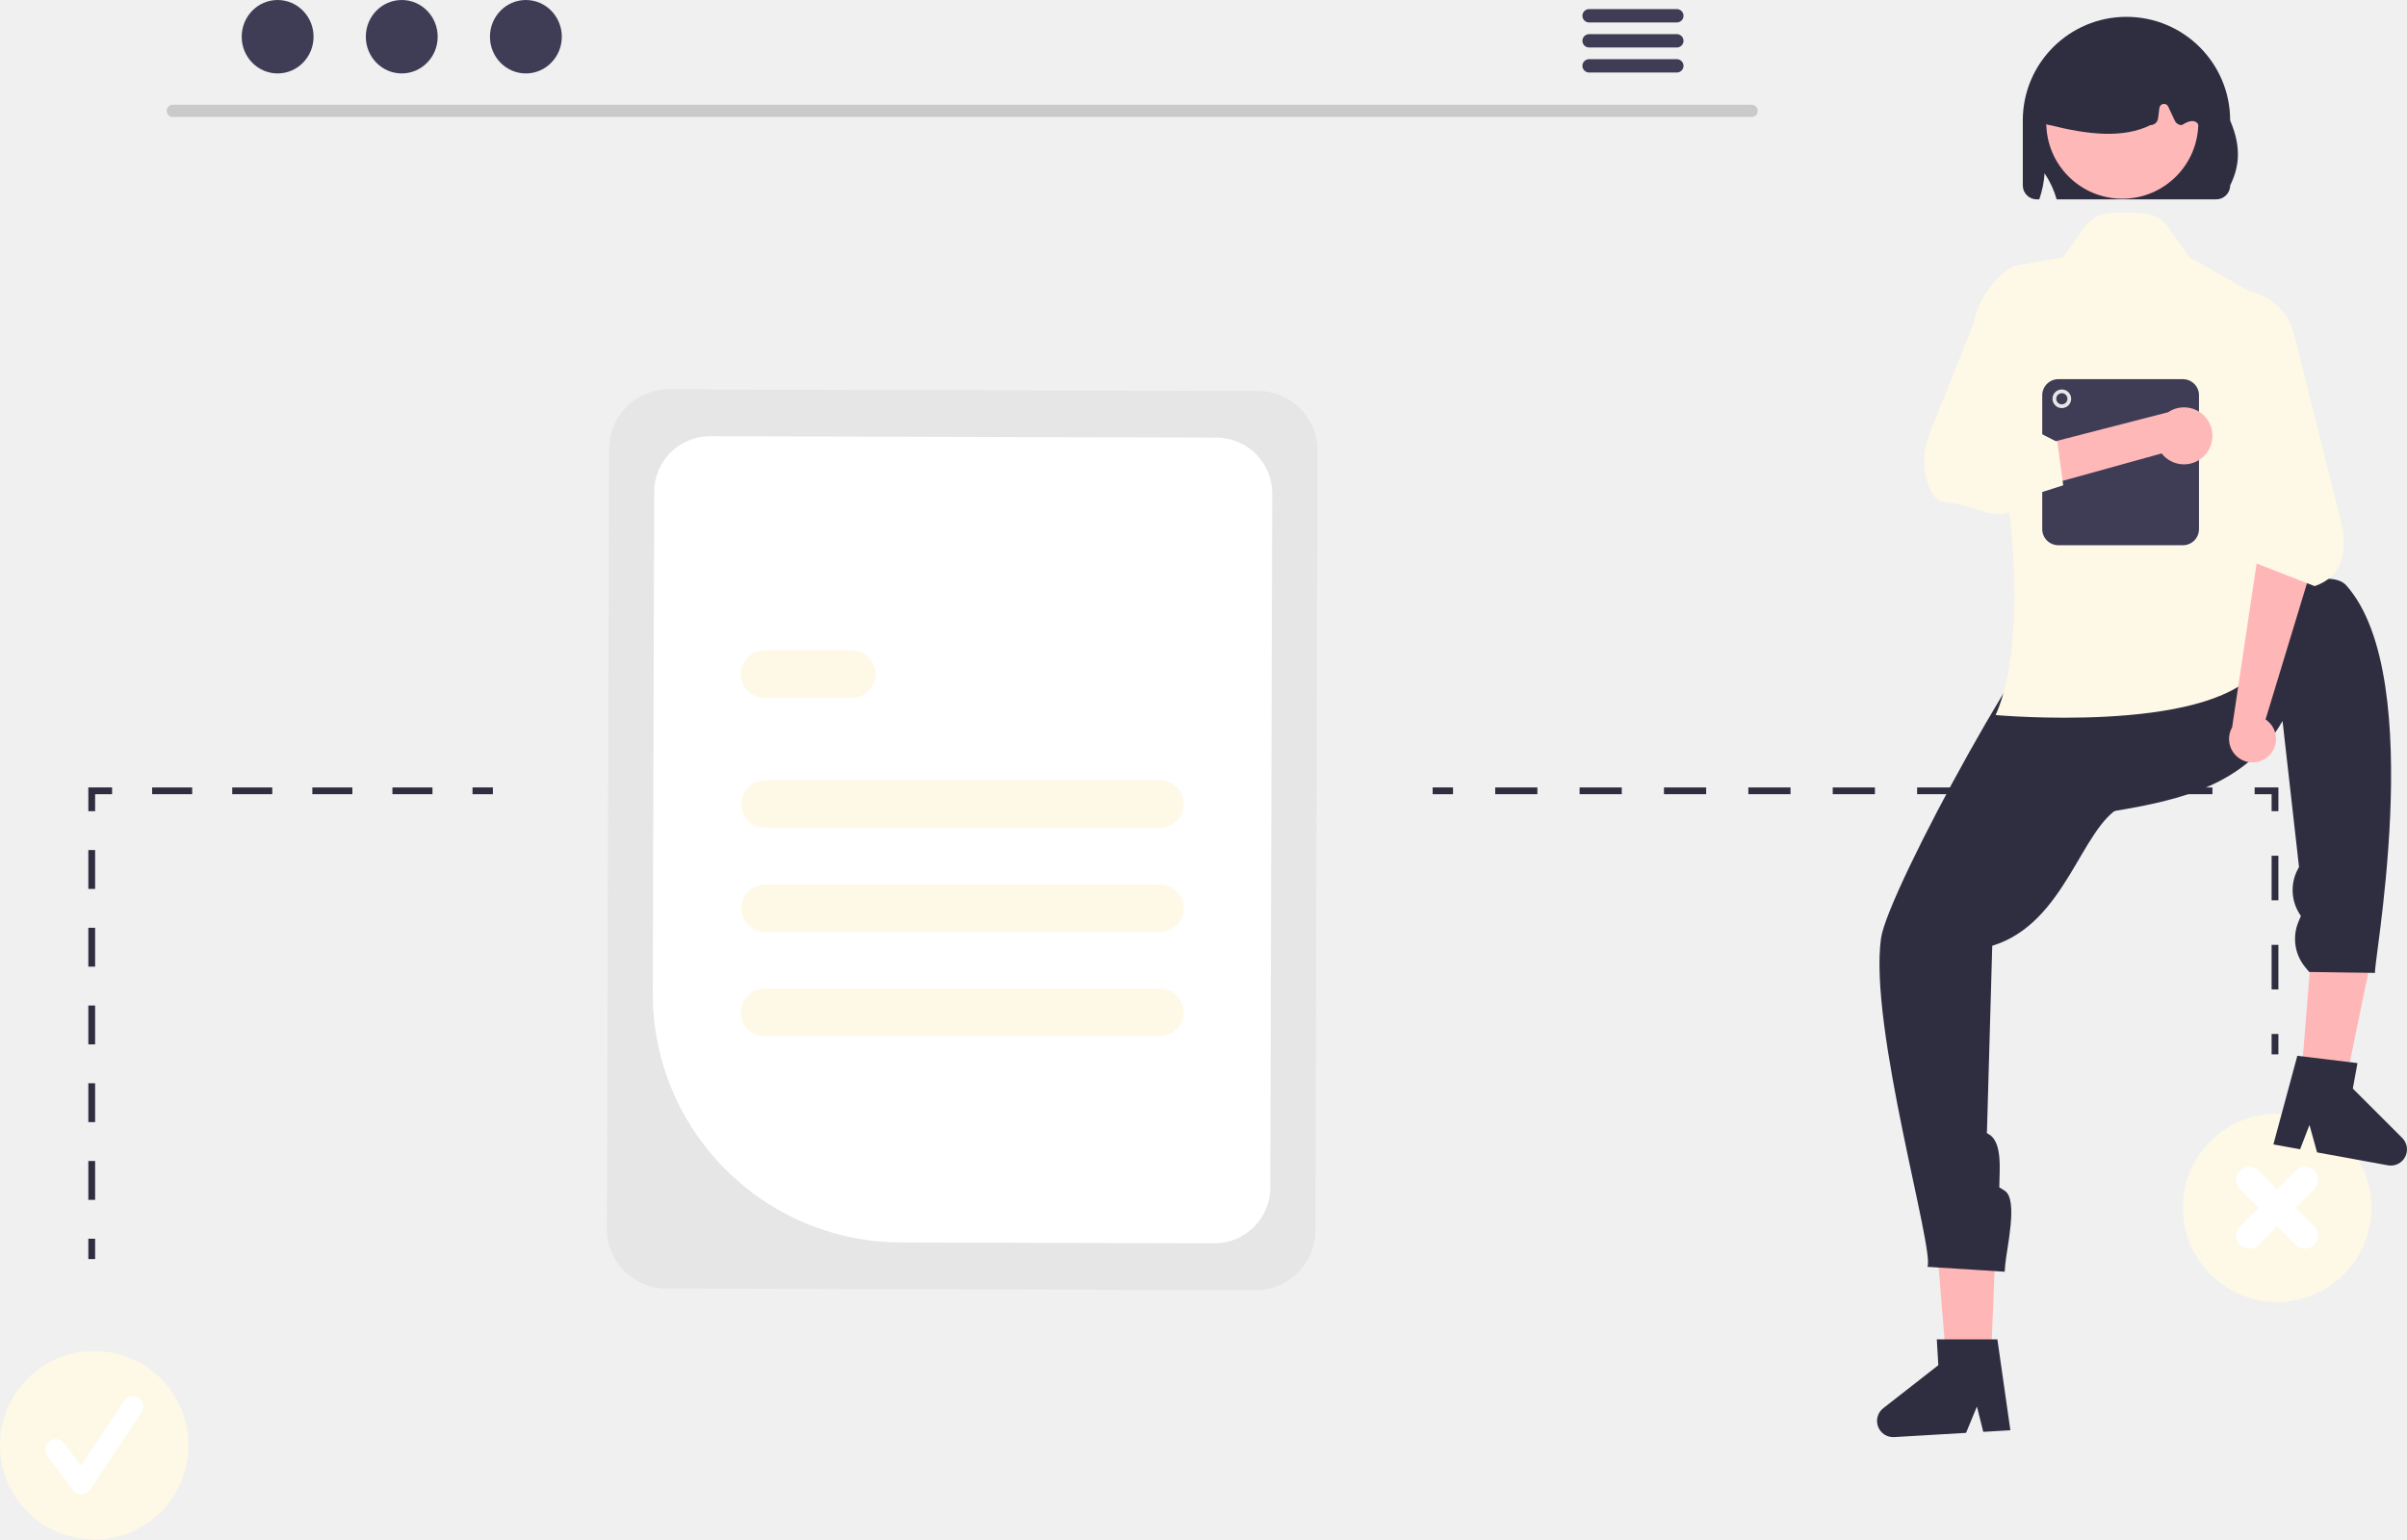
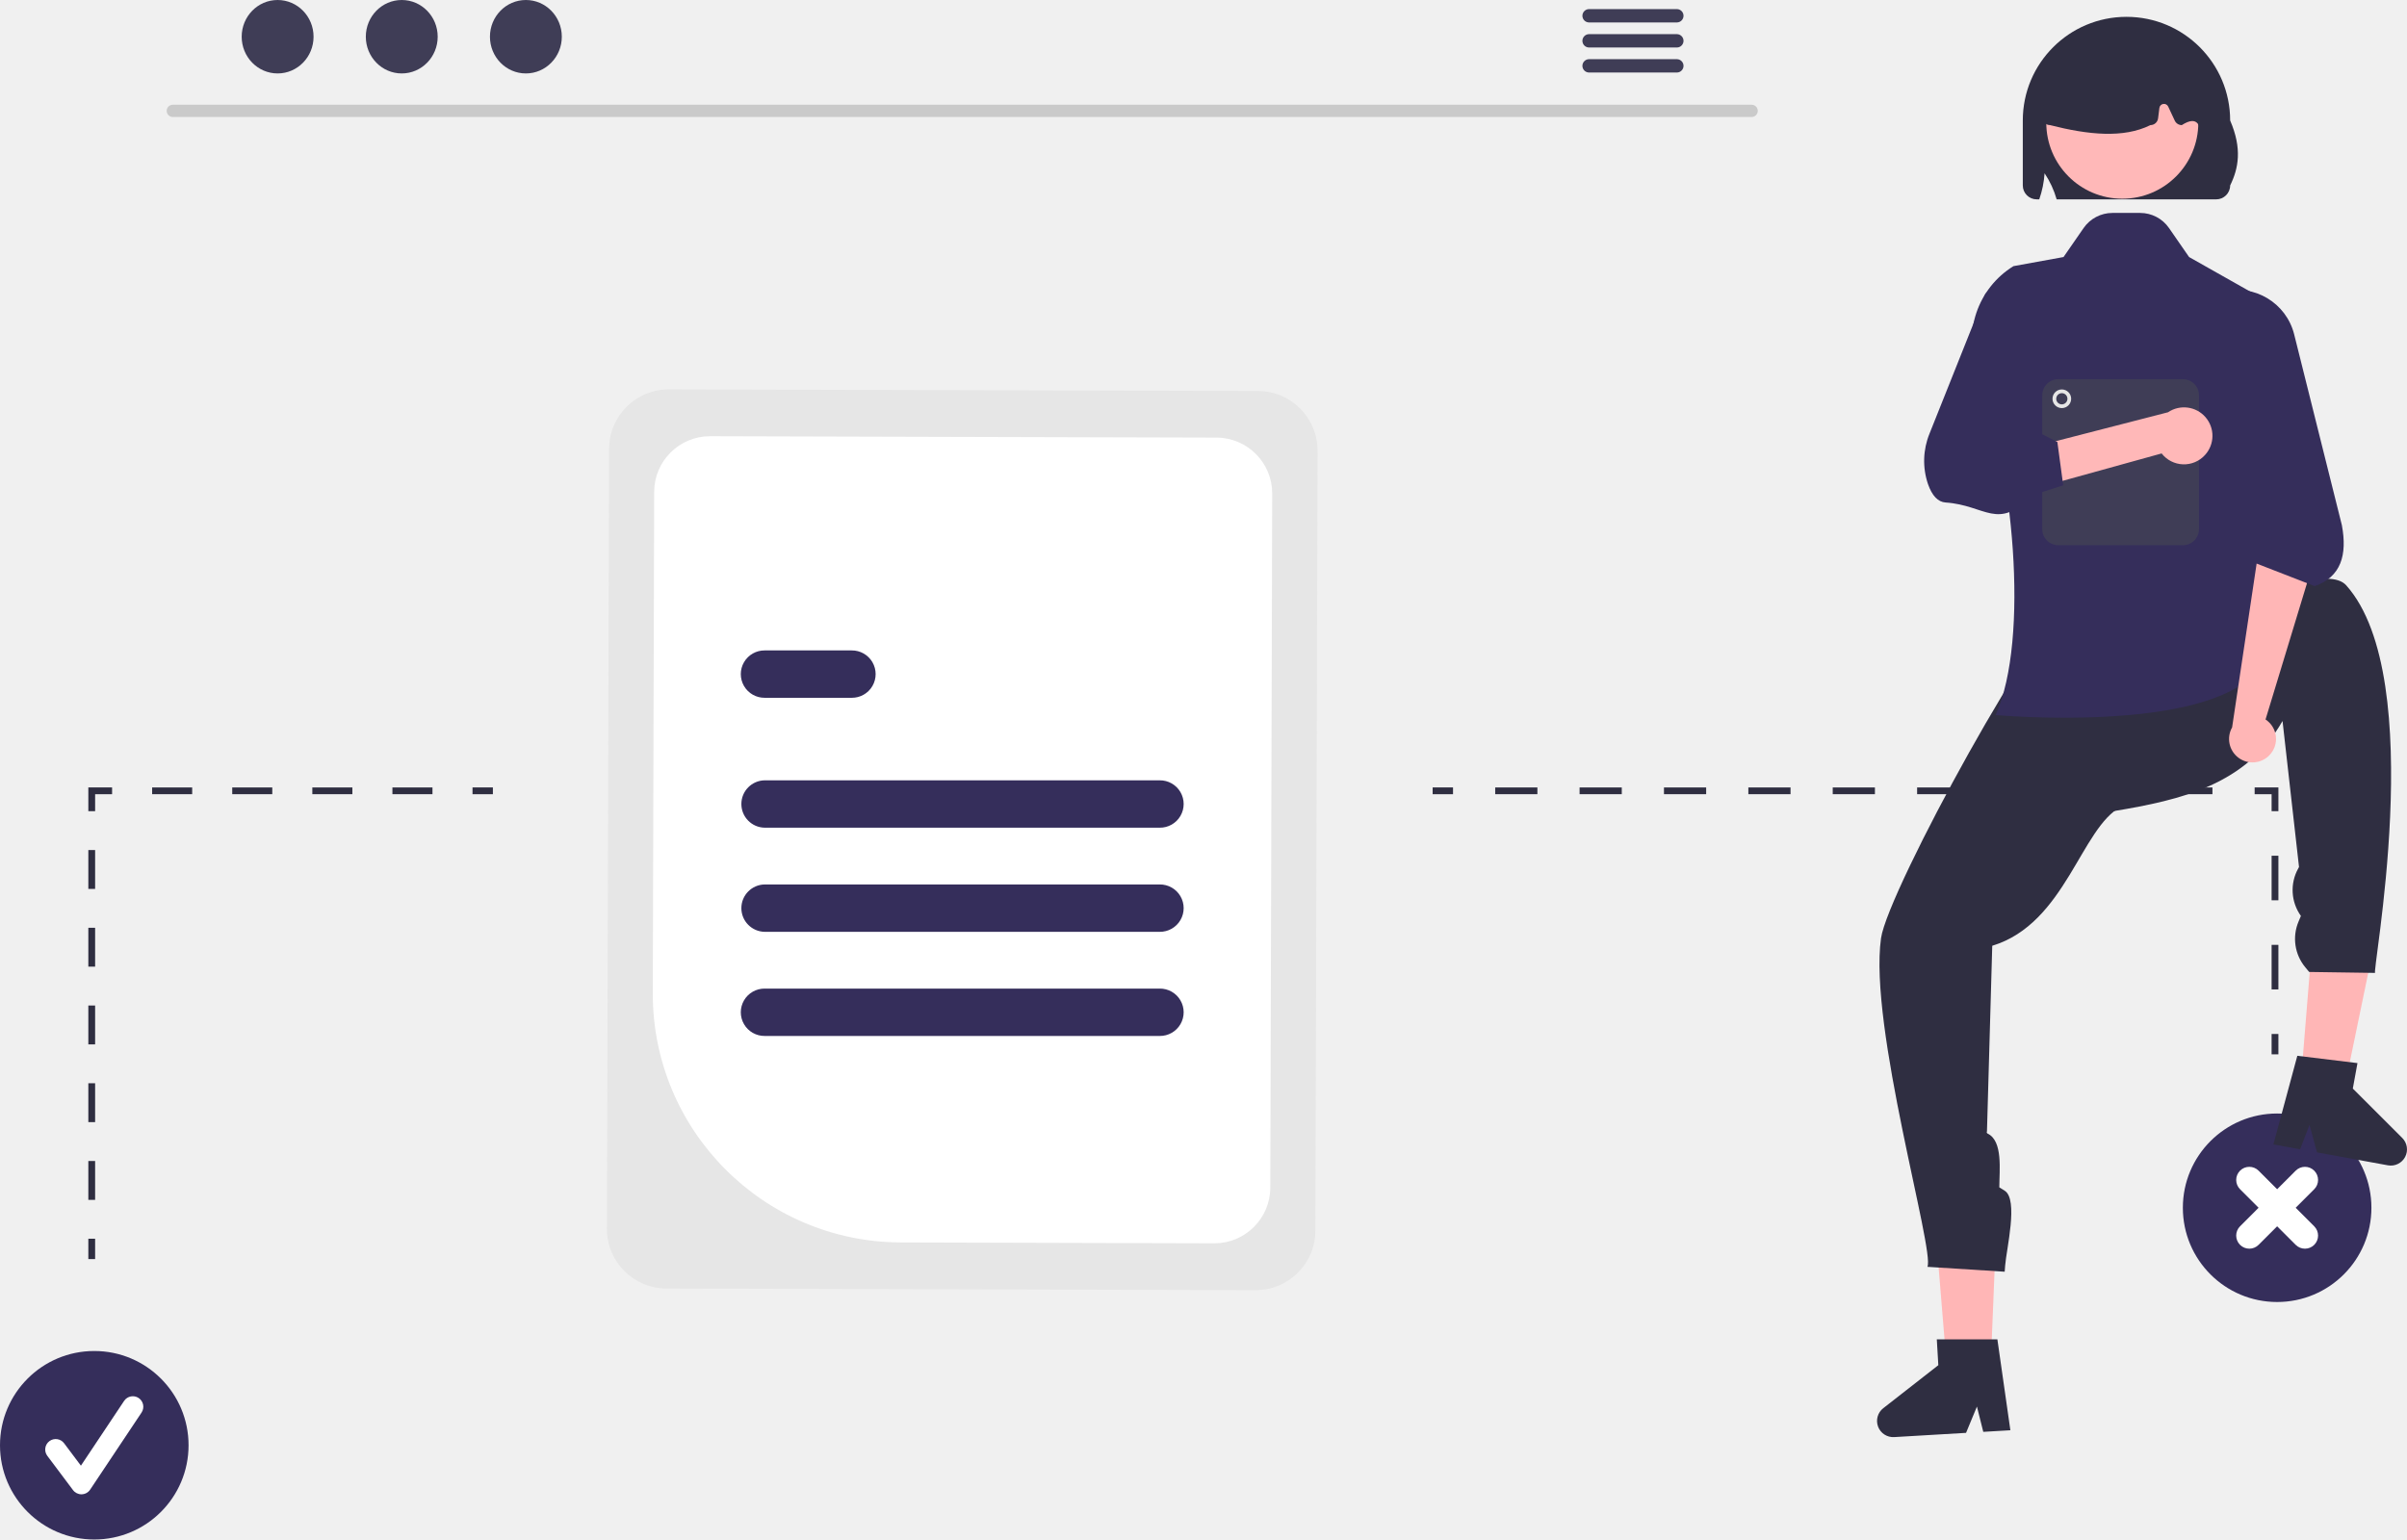
<svg xmlns="http://www.w3.org/2000/svg" width="709.233" height="453.762" viewBox="0 0 709.233 453.762" role="img" artist="Katerina Limpitsouni" source="https://undraw.co/">
  <path d="M761.555,257.603h-465.293a1.807,1.807,0,0,1,0-3.613h465.293a1.807,1.807,0,0,1,0,3.613Z" transform="translate(-245.3837 -223.1191)" fill="#cacaca" />
  <ellipse cx="81.803" cy="10.823" rx="10.588" ry="10.823" fill="#3f3d56" />
  <ellipse cx="118.378" cy="10.823" rx="10.588" ry="10.823" fill="#3f3d56" />
  <ellipse cx="154.953" cy="10.823" rx="10.588" ry="10.823" fill="#3f3d56" />
  <path d="M739.534,225.802h-25.981a1.968,1.968,0,0,0,0,3.934h25.981a1.968,1.968,0,0,0,0-3.934Z" transform="translate(-245.3837 -223.1191)" fill="#3f3d56" />
  <path d="M739.534,233.186h-25.981a1.968,1.968,0,0,0,0,3.934h25.981a1.968,1.968,0,0,0,0-3.934Z" transform="translate(-245.3837 -223.1191)" fill="#3f3d56" />
  <path d="M739.534,240.561h-25.981a1.968,1.968,0,0,0,0,3.934h25.981a1.968,1.968,0,0,0,0-3.934Z" transform="translate(-245.3837 -223.1191)" fill="#3f3d56" />
  <path d="M424.217,585.305l.637-229.92A17.572,17.572,0,0,1,442.456,337.881l173.641.481a17.572,17.572,0,0,1,17.504,17.601L632.963,585.884a17.572,17.572,0,0,1-17.601,17.504l-173.641-.481A17.572,17.572,0,0,1,424.217,585.305Z" transform="translate(-245.3837 -223.1191)" fill="#e6e6e6" />
  <path d="M437.729,515.896l.41-147.814A16.457,16.457,0,0,1,454.623,351.69l149.23.414a16.457,16.457,0,0,1,16.394,16.484l-.567,204.598a16.457,16.457,0,0,1-16.485,16.393l-92.445-.256A73.306,73.306,0,0,1,437.729,515.896Z" transform="translate(-245.3837 -223.1191)" fill="#fff" />
-   <path d="M587.089,467.079H470.729a6.982,6.982,0,0,1,0-13.963H587.089a6.982,6.982,0,1,1,0,13.963Z" transform="translate(-245.3837 -223.1191)" fill="#FEF8E6" />
-   <path d="M496.328,428.791H470.729a6.982,6.982,0,1,1,0-13.963h25.599a6.982,6.982,0,1,1,0,13.963Z" transform="translate(-245.3837 -223.1191)" fill="#FEF8E6" />
-   <path d="M587.089,528.465H470.729a6.982,6.982,0,1,1,0-13.963H587.089a6.982,6.982,0,1,1,0,13.963Z" transform="translate(-245.3837 -223.1191)" fill="#FEF8E6" />
-   <path d="M587.089,497.772H470.729a6.982,6.982,0,0,1,0-13.963H587.089a6.982,6.982,0,1,1,0,13.963Z" transform="translate(-245.3837 -223.1191)" fill="#FEF8E6" />
-   <circle cx="27.78" cy="425.982" r="27.78" fill="#FEF8E6" />
+   <path d="M587.089,467.079H470.729a6.982,6.982,0,0,1,0-13.963H587.089a6.982,6.982,0,1,1,0,13.963Z" transform="translate(-245.3837 -223.1191)" fill="#352E5B" />
+   <path d="M496.328,428.791H470.729a6.982,6.982,0,1,1,0-13.963h25.599a6.982,6.982,0,1,1,0,13.963Z" transform="translate(-245.3837 -223.1191)" fill="#352E5B" />
+   <path d="M587.089,528.465H470.729a6.982,6.982,0,1,1,0-13.963H587.089a6.982,6.982,0,1,1,0,13.963Z" transform="translate(-245.3837 -223.1191)" fill="#352E5B" />
+   <path d="M587.089,497.772H470.729a6.982,6.982,0,0,1,0-13.963H587.089a6.982,6.982,0,1,1,0,13.963Z" transform="translate(-245.3837 -223.1191)" fill="#352E5B" />
+   <circle cx="27.78" cy="425.982" r="27.78" fill="#352E5B" />
  <path d="M269.374,663.559a3.089,3.089,0,0,1-2.472-1.236l-7.579-10.105a3.09,3.09,0,1,1,4.944-3.708l4.958,6.611,12.735-19.102a3.09,3.09,0,0,1,5.142,3.428L271.945,662.183a3.091,3.091,0,0,1-2.485,1.375C269.431,663.559,269.403,663.559,269.374,663.559Z" transform="translate(-245.3837 -223.1191)" fill="#fff" />
  <rect x="26.028" y="365.11" width="2" height="6" fill="#2f2e41" />
  <path d="M273.411,576.773h-2V565.317h2Zm0-22.913h-2V542.404h2Zm0-22.912h-2v-11.457h2Zm0-22.913h-2V496.579h2Zm0-22.913h-2V473.666h2Z" transform="translate(-245.3837 -223.1191)" fill="#2f2e41" />
  <polygon points="28.028 239.091 26.028 239.091 26.028 232.091 33.028 232.091 33.028 234.091 28.028 234.091 28.028 239.091" fill="#2f2e41" />
  <path d="M372.814,457.21H361.013v-2h11.8Zm-23.601,0h-11.8v-2h11.8Zm-23.601,0H313.812v-2h11.8Zm-23.601,0H290.212v-2H302.012Z" transform="translate(-245.3837 -223.1191)" fill="#2f2e41" />
  <rect x="139.231" y="232.091" width="6" height="2" fill="#2f2e41" />
  <rect x="669.34" y="304.762" width="2" height="6" fill="#2f2e41" />
  <path d="M916.724,514.747h-2V501.613h2Zm0-26.269h-2V475.345h2Z" transform="translate(-245.3837 -223.1191)" fill="#2f2e41" />
  <polygon points="671.34 239.091 669.34 239.091 669.34 234.091 664.34 234.091 664.34 232.091 671.34 232.091 671.34 239.091" fill="#2f2e41" />
  <path d="M897.292,457.21H884.86v-2h12.432Zm-24.863,0H859.996v-2H872.428Zm-24.864,0H835.133v-2h12.432Zm-24.863,0H810.27v-2h12.432Zm-24.863,0H785.406v-2h12.432Zm-24.864,0H760.543v-2H772.974Zm-24.863,0H735.679v-2h12.432Zm-24.863,0H710.816v-2h12.432Zm-24.864,0H685.952v-2h12.432Z" transform="translate(-245.3837 -223.1191)" fill="#2f2e41" />
  <rect x="422.137" y="232.091" width="6" height="2" fill="#2f2e41" />
-   <circle cx="670.969" cy="355.982" r="27.78" fill="#FEF8E6" />
+   <circle cx="670.969" cy="355.982" r="27.78" fill="#352E5B" />
  <path d="M921.817,579.101l5.465-5.465a3.864,3.864,0,0,0-5.465-5.465l-5.465,5.465-5.465-5.465a3.864,3.864,0,0,0-5.465,5.465l5.465,5.465-5.465,5.465a3.864,3.864,0,1,0,5.465,5.465l5.465-5.465,5.465,5.465a3.864,3.864,0,1,0,5.465-5.465Z" transform="translate(-245.3837 -223.1191)" fill="#fff" />
  <polygon points="593.025 189.762 599.025 225.376 656.025 194.762 593.025 189.762" fill="#2f2e41" />
  <polygon points="586.215 411.204 574.274 410.717 570.471 364.429 588.094 365.148 586.215 411.204" fill="#ffb6b6" />
  <path d="M832.409,501.881c21.66-6.604,26.105-34.837,38-41-.03-14.911.569-61.152-14.316-60.272-8.29.49-54.476,85.031-56.456,99.037-3.673,25.986,15.938,92.309,13.663,96.866l22.774,1.441.133-1.792c.361-4.862,3.992-19.523-.15-22.096l-1.569-.975v0c.014-5.056,1.117-13.668-3.443-15.851l0,0a.459.459,0,0,1-.193-.654Z" transform="translate(-245.3837 -223.1191)" fill="#2f2e41" />
  <path d="M837.751,644.68l-7.985.471-1.87-7.455-3.206,7.754L803.512,646.699a4.769,4.769,0,0,1-3.217-8.519l16.224-12.677-.449-7.622,17.852.013Z" transform="translate(-245.3837 -223.1191)" fill="#2f2e41" />
  <polygon points="677.229 327.78 689.141 328.745 698.531 283.261 680.951 281.836 677.229 327.78" fill="#ffb6b6" />
  <path d="M917.943,435.628c-10.683,18.774-29.795,23.256-49.612,26.541-8.617-12.17-21.751-29.136-9.11-37.045,7.04-4.404,68.065-40.034,77.486-29.483,24.596,27.549,7.049,116.2,8.561,114.24l-19.482-.283-1.147-1.384a13.1,13.1,0,0,1-1.998-13.422l.714-1.704,0,0a13.1,13.1,0,0,1-.802-13.971l.247-.445Z" transform="translate(-245.3837 -223.1191)" fill="#2f2e41" />
  <path d="M922.301,534.31l17.721,2.153-1.371,7.511,14.566,14.552a4.769,4.769,0,0,1-4.227,8.066L928.12,562.782l-2.242-8.086-2.76,7.173-7.869-1.436Z" transform="translate(-245.3837 -223.1191)" fill="#2f2e41" />
-   <path d="M875.997,285.881h-8.176a10.329,10.329,0,0,0-8.492,4.449l-5.92,8.551-14.75,2.683a25.881,25.881,0,0,0-10.581,31.248c10.437,27.298,15.475,78.463,5.331,101.069,0,0,61.542,5.575,77-13s3-109,3-109l-23-13-5.919-8.55A10.329,10.329,0,0,0,875.997,285.881Z" transform="translate(-245.3837 -223.1191)" fill="#FEF8E6" />
+   <path d="M875.997,285.881h-8.176a10.329,10.329,0,0,0-8.492,4.449l-5.92,8.551-14.75,2.683a25.881,25.881,0,0,0-10.581,31.248c10.437,27.298,15.475,78.463,5.331,101.069,0,0,61.542,5.575,77-13s3-109,3-109l-23-13-5.919-8.55A10.329,10.329,0,0,0,875.997,285.881Z" transform="translate(-245.3837 -223.1191)" fill="#352E5B" />
  <path d="M914.138,445.654a6.875,6.875,0,0,0-1.202-10.473L926.409,390.881l-15-9-8.324,55.633a6.912,6.912,0,0,0,11.053,8.14Z" transform="translate(-245.3837 -223.1191)" fill="#ffb6b6" />
-   <path d="M927.409,395.881l-18-7,.768-8.987L888.79,333.077a17.332,17.332,0,0,1,11.563-24.017h0a17.351,17.351,0,0,1,21.017,12.613l14.056,56.243C937.052,386.646,935.214,393.166,927.409,395.881Z" transform="translate(-245.3837 -223.1191)" fill="#FEF8E6" />
+   <path d="M927.409,395.881l-18-7,.768-8.987L888.79,333.077a17.332,17.332,0,0,1,11.563-24.017h0a17.351,17.351,0,0,1,21.017,12.613l14.056,56.243C937.052,386.646,935.214,393.166,927.409,395.881Z" transform="translate(-245.3837 -223.1191)" fill="#352E5B" />
  <path d="M902.509,258.631a30.55,30.55,0,1,0-61.1,0v19.15a4.106,4.106,0,0,0,4.1,4.1h.75a29.296,29.296,0,0,0,1.57-7.69,27.451,27.451,0,0,1,3.56,7.69h47.01a4.114,4.114,0,0,0,4.11-4.1C904.979,272.741,906.089,266.961,902.509,258.631Z" transform="translate(-245.3837 -223.1191)" fill="#2f2e41" />
  <circle cx="625.344" cy="36.176" r="22.397" fill="#ffb8b8" />
  <path d="M847.716,259.209a2.28,2.28,0,0,1-.534-1.818l2.653-18.475a2.283,2.283,0,0,1,1.29-1.75c13.542-6.338,27.275-6.346,40.817-.024a2.297,2.297,0,0,1,1.303,1.857l2.771,14.499a2.285,2.285,0,0,1-.582,1.751c-.431.474-1.034,10.892-1.675,10.892.541-6.21-.767-9.181-5.504-6.146a2.289,2.289,0,0,1-2.066-1.315l-1.938-4.153a1.368,1.368,0,0,0-2.597.409l-.383,3.063a2.283,2.283,0,0,1-2.262,1.997c-7.915,3.927-18.294,2.87-29.57,0A2.28,2.28,0,0,1,847.716,259.209Z" transform="translate(-245.3837 -223.1191)" fill="#2f2e41" />
  <path d="M888.587,383.821H851.879a4.747,4.747,0,0,1-4.741-4.741V339.622a4.746,4.746,0,0,1,4.741-4.741H888.587a4.746,4.746,0,0,1,4.741,4.741V379.08A4.747,4.747,0,0,1,888.587,383.821Z" transform="translate(-245.3837 -223.1191)" fill="#3f3d56" />
  <circle cx="607.528" cy="117.536" r="2.749" fill="#e6e6e6" />
  <circle cx="607.528" cy="117.536" r="1.65" fill="#3f3d56" />
  <path d="M895.1,357.227a8.34,8.34,0,0,1-12.78-.458L849.409,365.881l-5-11,39.795-10.248a8.385,8.385,0,0,1,10.896,12.595Z" transform="translate(-245.3837 -223.1191)" fill="#ffb8b8" />
-   <path d="M853.318,366.164l-9.235,2.948c-10.043,10.611-13.596,2.911-25.432,2.115-2.227-.15-3.97-1.978-5.18-5.432a21.256,21.256,0,0,1,.463-14.894L830.376,309.696l6.881-5.638,9.608,11.514-7.377,31.654,12.11,6.172Z" transform="translate(-245.3837 -223.1191)" fill="#FEF8E6" />
+   <path d="M853.318,366.164l-9.235,2.948c-10.043,10.611-13.596,2.911-25.432,2.115-2.227-.15-3.97-1.978-5.18-5.432a21.256,21.256,0,0,1,.463-14.894L830.376,309.696l6.881-5.638,9.608,11.514-7.377,31.654,12.11,6.172Z" transform="translate(-245.3837 -223.1191)" fill="#352E5B" />
</svg>
